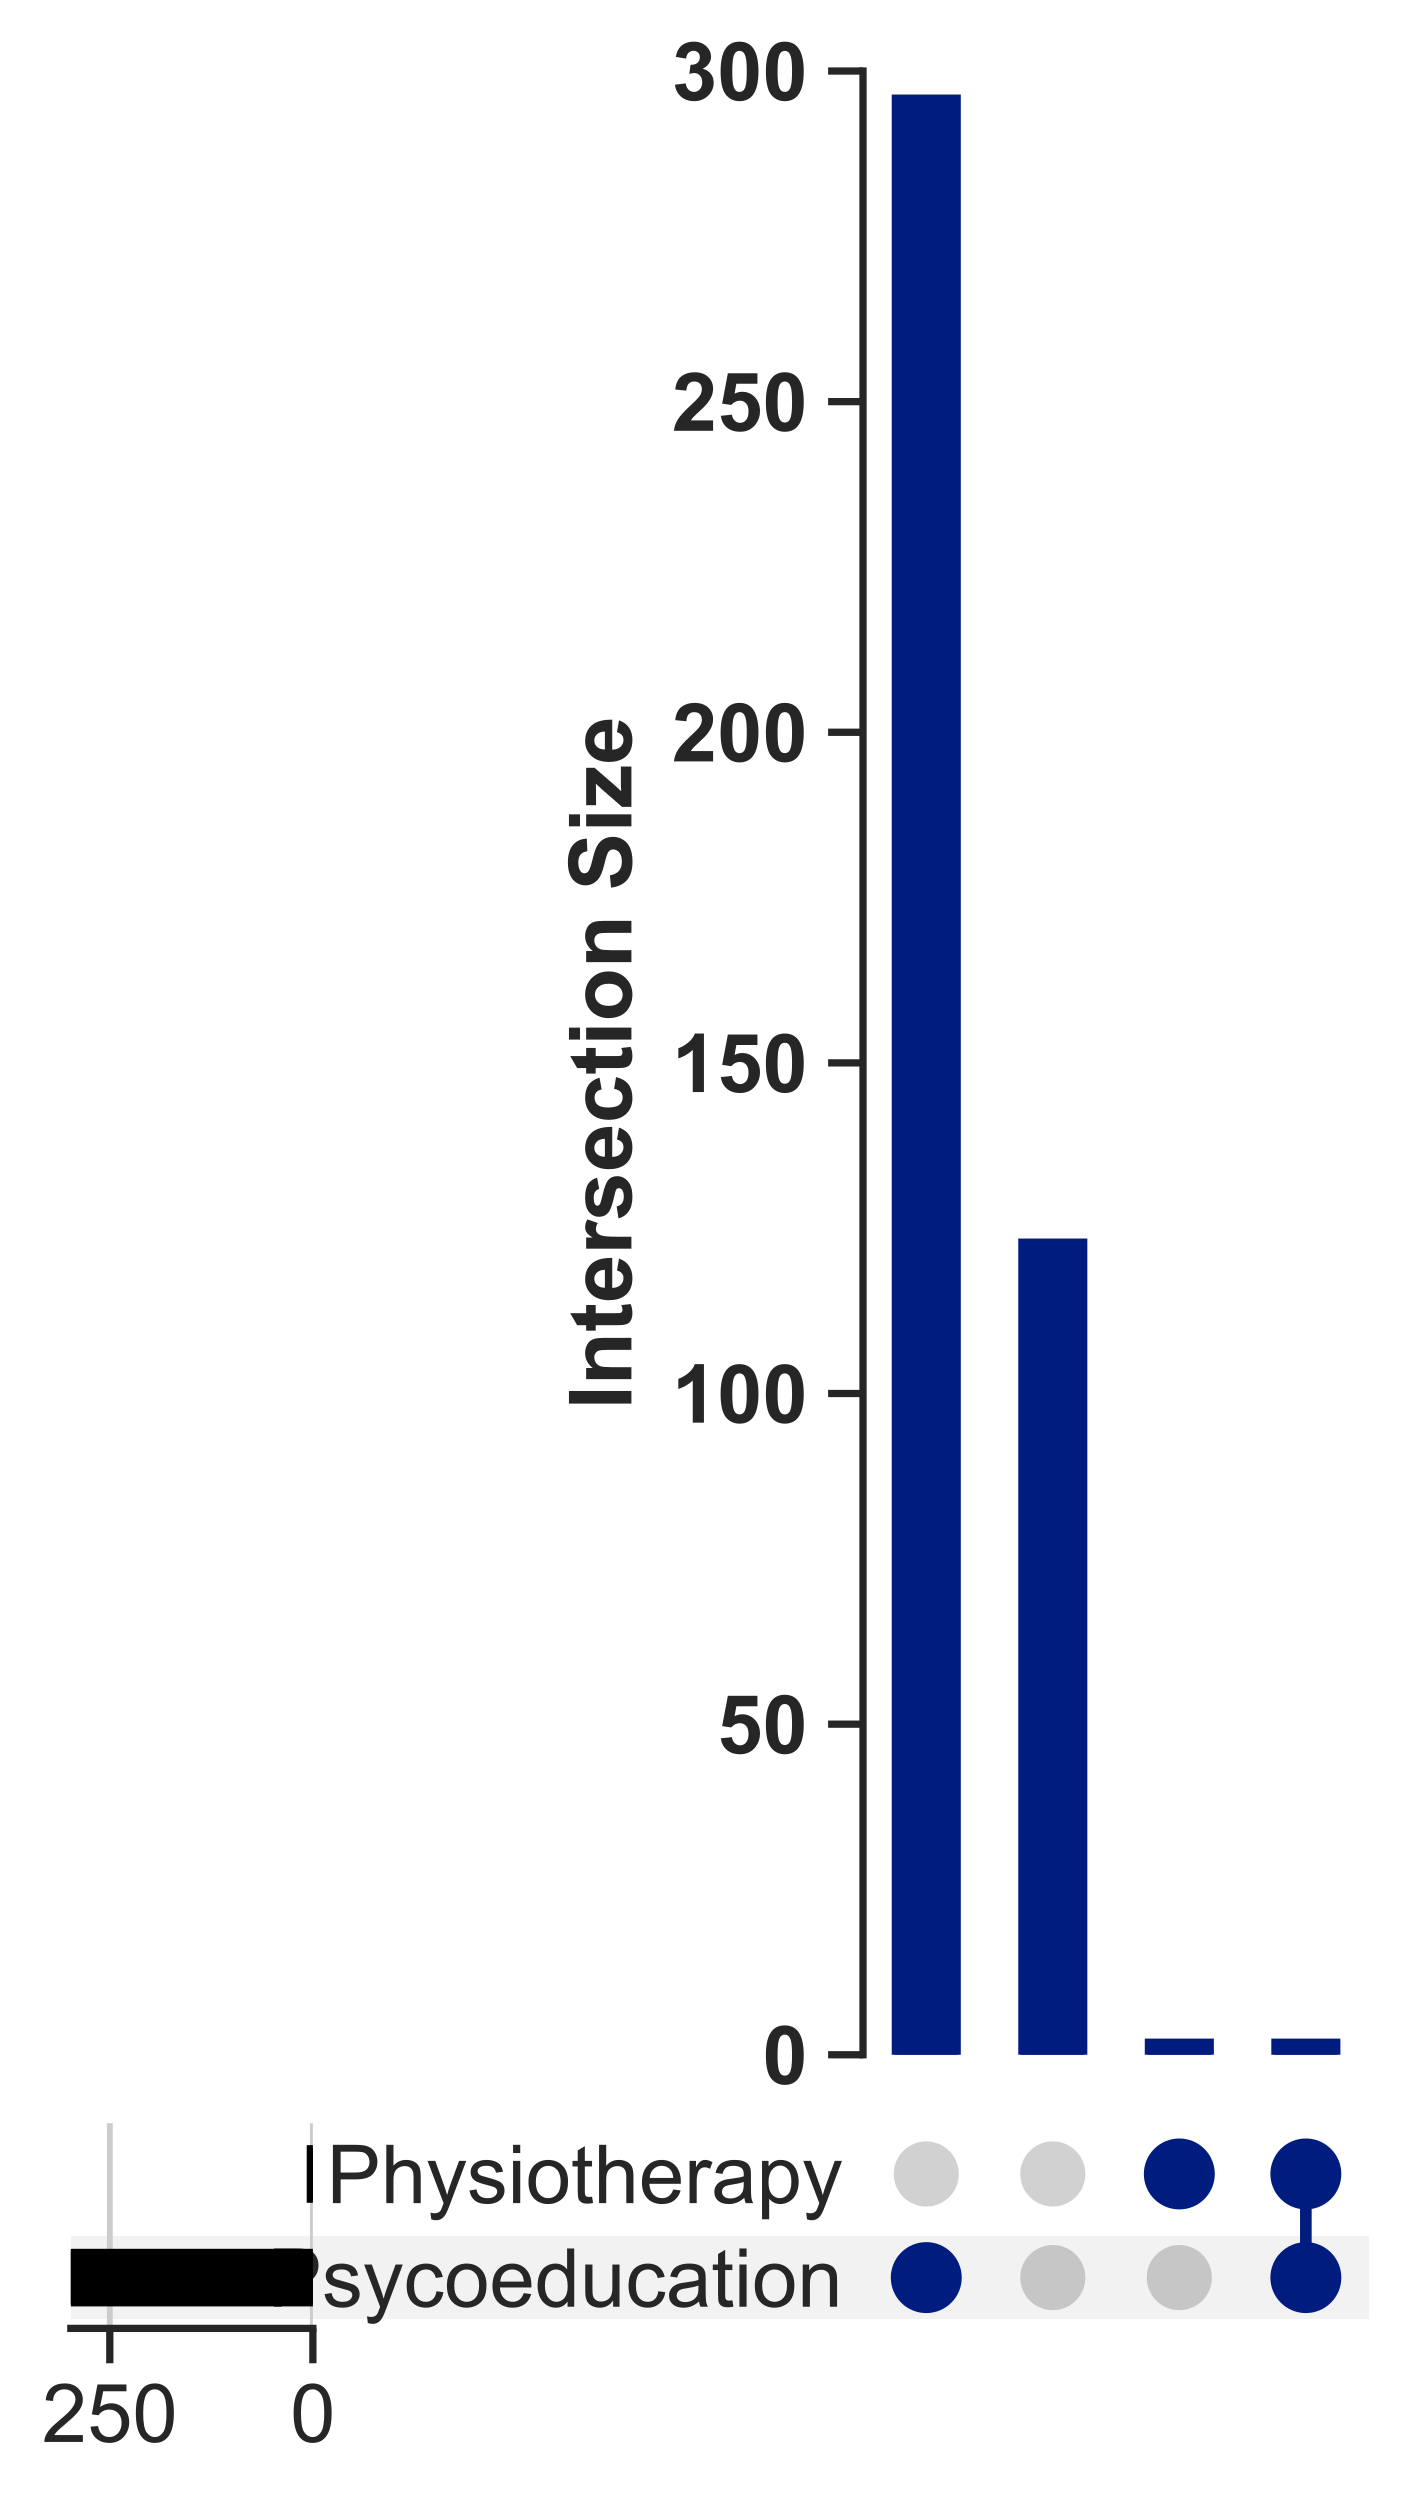
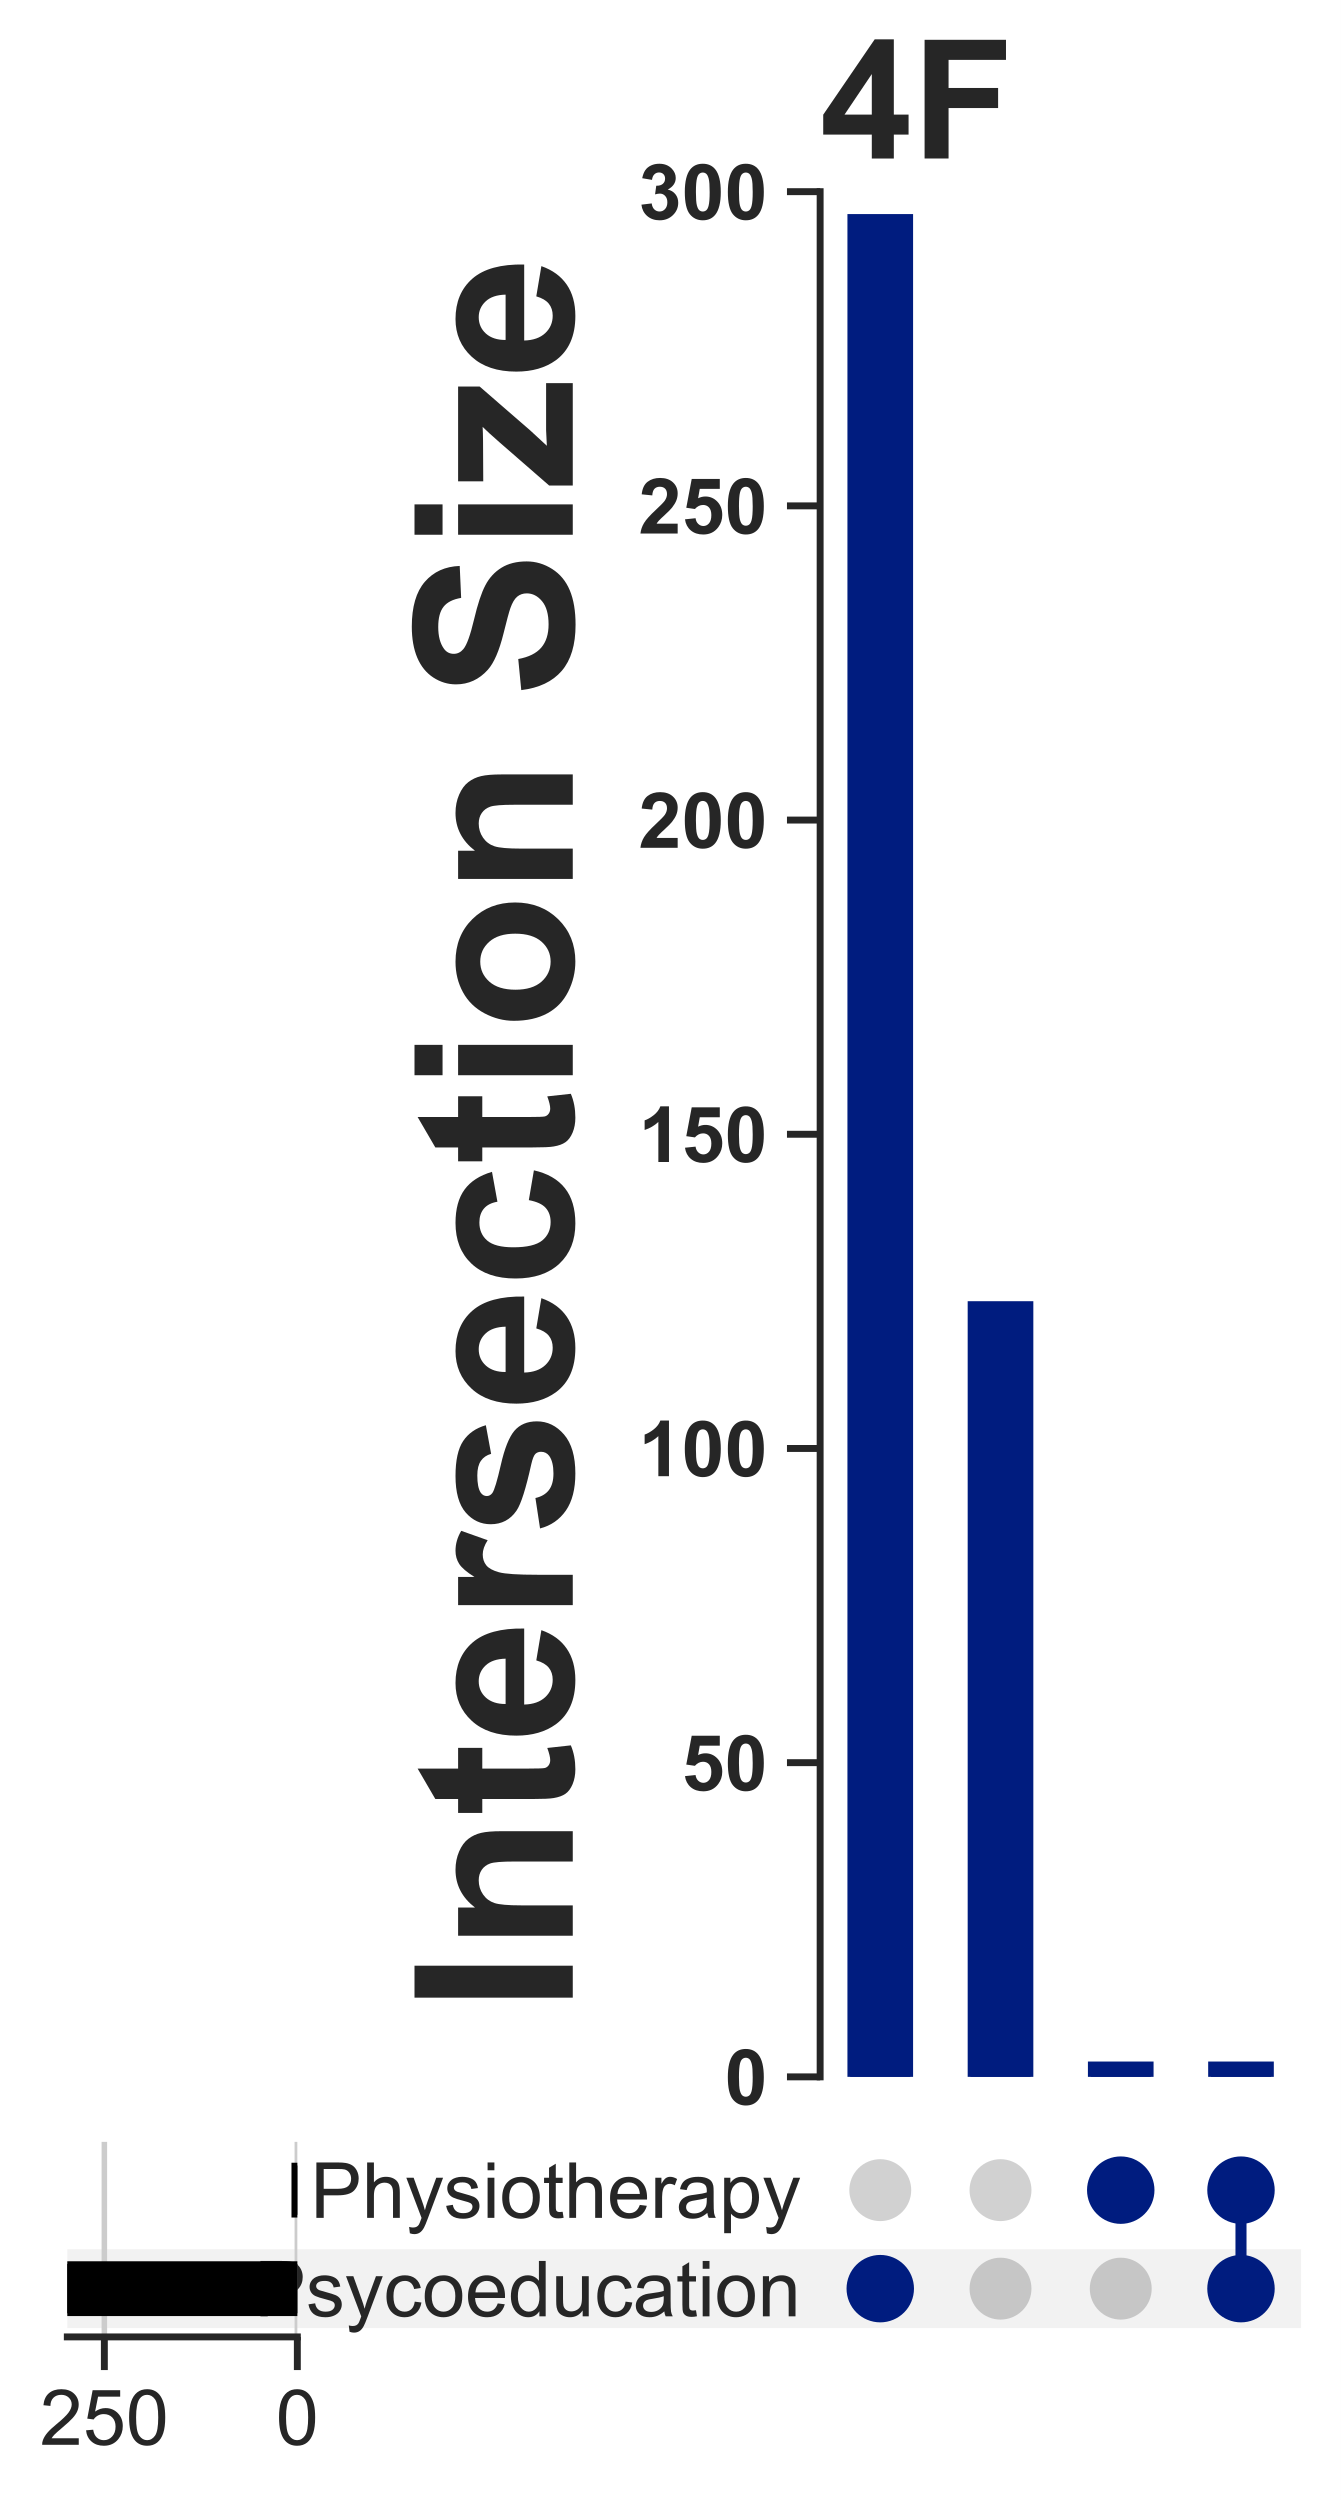
- <svg xmlns="http://www.w3.org/2000/svg" xmlns:xlink="http://www.w3.org/1999/xlink" width="242.575pt" height="429.794pt" viewBox="0 0 242.575 429.794" version="1.1">
+ <svg xmlns="http://www.w3.org/2000/svg" xmlns:xlink="http://www.w3.org/1999/xlink" width="242.575pt" height="452.257pt" viewBox="0 0 242.575 452.257" version="1.1">
  <defs>
    <style type="text/css">*{stroke-linejoin: round; stroke-linecap: butt}</style>
  </defs>
  <g id="figure_1">
    <g id="patch_1">
-       <path d="M 0 429.794  L 242.575 429.794  L 242.575 0  L 0 0  z " style="fill: #ffffff" />
+       <path d="M 0 452.257  L 242.575 452.257  L 242.575 0  L 0 0  z " style="fill: #ffffff" />
    </g>
    <g id="axes_1">
      <g id="patch_2">
-         <path d="M 12.175 398.687  L 235.375 398.687  L 235.375 384.432  L 12.175 384.432  z " clip-path="url(#p625ad60d9d)" style="fill-opacity: 0.051" />
+         <path d="M 12.175 421.15  L 235.375 421.15  L 235.375 406.895  L 12.175 406.895  z " clip-path="url(#p752846bd7f)" style="fill-opacity: 0.051" />
      </g>
      <g id="patch_3">
-         <path d="M 12.175 380.869  L 235.375 380.869  L 235.375 366.614  L 12.175 366.614  L 12.175 380.869  z " clip-path="url(#p625ad60d9d)" style="fill: none" />
+         <path d="M 12.175 403.332  L 235.375 403.332  L 235.375 389.077  L 12.175 389.077  L 12.175 403.332  z " clip-path="url(#p752846bd7f)" style="fill: none" />
      </g>
      <g id="matplotlib.axis_1" />
      <g id="matplotlib.axis_2">
        <g id="ytick_1" />
        <g id="ytick_2" />
      </g>
    </g>
    <g id="axes_2">
      <g id="matplotlib.axis_3">
        <g id="ytick_3">
          <g id="line2d_1" />
          <g id="text_1">
-             <g style="fill: #262626" transform="translate(46.02932 396.57) scale(0.14 -0.14)">
+             <g style="fill: #262626" transform="translate(46.02932 419.033) scale(0.14 -0.14)">
              <defs>
                <path id="ArialMT-50" d="M 494 0  L 494 4581  L 2222 4581  Q 2678 4581 2919 4538  Q 3256 4481 3484 4323  Q 3713 4166 3852 3881  Q 3991 3597 3991 3256  Q 3991 2672 3619 2267  Q 3247 1863 2275 1863  L 1100 1863  L 1100 0  L 494 0  z M 1100 2403  L 2284 2403  Q 2872 2403 3119 2622  Q 3366 2841 3366 3238  Q 3366 3525 3220 3729  Q 3075 3934 2838 4000  Q 2684 4041 2272 4041  L 1100 4041  L 1100 2403  z " transform="scale(0.015625)" />
                <path id="ArialMT-73" d="M 197 991  L 753 1078  Q 800 744 1014 566  Q 1228 388 1613 388  Q 2000 388 2187 545  Q 2375 703 2375 916  Q 2375 1106 2209 1216  Q 2094 1291 1634 1406  Q 1016 1563 777 1677  Q 538 1791 414 1992  Q 291 2194 291 2438  Q 291 2659 392 2848  Q 494 3038 669 3163  Q 800 3259 1026 3326  Q 1253 3394 1513 3394  Q 1903 3394 2198 3281  Q 2494 3169 2634 2976  Q 2775 2784 2828 2463  L 2278 2388  Q 2241 2644 2061 2787  Q 1881 2931 1553 2931  Q 1166 2931 1000 2803  Q 834 2675 834 2503  Q 834 2394 903 2306  Q 972 2216 1119 2156  Q 1203 2125 1616 2013  Q 2213 1853 2448 1751  Q 2684 1650 2818 1456  Q 2953 1263 2953 975  Q 2953 694 2789 445  Q 2625 197 2315 61  Q 2006 -75 1616 -75  Q 969 -75 630 194  Q 291 463 197 991  z " transform="scale(0.015625)" />
                <path id="ArialMT-79" d="M 397 -1278  L 334 -750  Q 519 -800 656 -800  Q 844 -800 956 -737  Q 1069 -675 1141 -563  Q 1194 -478 1313 -144  Q 1328 -97 1363 -6  L 103 3319  L 709 3319  L 1400 1397  Q 1534 1031 1641 628  Q 1738 1016 1872 1384  L 2581 3319  L 3144 3319  L 1881 -56  Q 1678 -603 1566 -809  Q 1416 -1088 1222 -1217  Q 1028 -1347 759 -1347  Q 597 -1347 397 -1278  z " transform="scale(0.015625)" />
                <path id="ArialMT-63" d="M 2588 1216  L 3141 1144  Q 3050 572 2676 248  Q 2303 -75 1759 -75  Q 1078 -75 664 370  Q 250 816 250 1647  Q 250 2184 428 2587  Q 606 2991 970 3192  Q 1334 3394 1763 3394  Q 2303 3394 2647 3120  Q 2991 2847 3088 2344  L 2541 2259  Q 2463 2594 2264 2762  Q 2066 2931 1784 2931  Q 1359 2931 1093 2626  Q 828 2322 828 1663  Q 828 994 1084 691  Q 1341 388 1753 388  Q 2084 388 2306 591  Q 2528 794 2588 1216  z " transform="scale(0.015625)" />
                <path id="ArialMT-6f" d="M 213 1659  Q 213 2581 725 3025  Q 1153 3394 1769 3394  Q 2453 3394 2887 2945  Q 3322 2497 3322 1706  Q 3322 1066 3130 698  Q 2938 331 2570 128  Q 2203 -75 1769 -75  Q 1072 -75 642 372  Q 213 819 213 1659  z M 791 1659  Q 791 1022 1069 705  Q 1347 388 1769 388  Q 2188 388 2466 706  Q 2744 1025 2744 1678  Q 2744 2294 2464 2611  Q 2184 2928 1769 2928  Q 1347 2928 1069 2612  Q 791 2297 791 1659  z " transform="scale(0.015625)" />
                <path id="ArialMT-65" d="M 2694 1069  L 3275 997  Q 3138 488 2766 206  Q 2394 -75 1816 -75  Q 1088 -75 661 373  Q 234 822 234 1631  Q 234 2469 665 2931  Q 1097 3394 1784 3394  Q 2450 3394 2872 2941  Q 3294 2488 3294 1666  Q 3294 1616 3291 1516  L 816 1516  Q 847 969 1125 678  Q 1403 388 1819 388  Q 2128 388 2347 550  Q 2566 713 2694 1069  z M 847 1978  L 2700 1978  Q 2663 2397 2488 2606  Q 2219 2931 1791 2931  Q 1403 2931 1139 2672  Q 875 2413 847 1978  z " transform="scale(0.015625)" />
                <path id="ArialMT-64" d="M 2575 0  L 2575 419  Q 2259 -75 1647 -75  Q 1250 -75 917 144  Q 584 363 401 755  Q 219 1147 219 1656  Q 219 2153 384 2558  Q 550 2963 881 3178  Q 1213 3394 1622 3394  Q 1922 3394 2156 3267  Q 2391 3141 2538 2938  L 2538 4581  L 3097 4581  L 3097 0  L 2575 0  z M 797 1656  Q 797 1019 1065 703  Q 1334 388 1700 388  Q 2069 388 2326 689  Q 2584 991 2584 1609  Q 2584 2291 2321 2609  Q 2059 2928 1675 2928  Q 1300 2928 1048 2622  Q 797 2316 797 1656  z " transform="scale(0.015625)" />
                <path id="ArialMT-75" d="M 2597 0  L 2597 488  Q 2209 -75 1544 -75  Q 1250 -75 995 37  Q 741 150 617 320  Q 494 491 444 738  Q 409 903 409 1263  L 409 3319  L 972 3319  L 972 1478  Q 972 1038 1006 884  Q 1059 663 1231 536  Q 1403 409 1656 409  Q 1909 409 2131 539  Q 2353 669 2445 892  Q 2538 1116 2538 1541  L 2538 3319  L 3100 3319  L 3100 0  L 2597 0  z " transform="scale(0.015625)" />
                <path id="ArialMT-61" d="M 2588 409  Q 2275 144 1986 34  Q 1697 -75 1366 -75  Q 819 -75 525 192  Q 231 459 231 875  Q 231 1119 342 1320  Q 453 1522 633 1644  Q 813 1766 1038 1828  Q 1203 1872 1538 1913  Q 2219 1994 2541 2106  Q 2544 2222 2544 2253  Q 2544 2597 2384 2738  Q 2169 2928 1744 2928  Q 1347 2928 1158 2789  Q 969 2650 878 2297  L 328 2372  Q 403 2725 575 2942  Q 747 3159 1072 3276  Q 1397 3394 1825 3394  Q 2250 3394 2515 3294  Q 2781 3194 2906 3042  Q 3031 2891 3081 2659  Q 3109 2516 3109 2141  L 3109 1391  Q 3109 606 3145 398  Q 3181 191 3288 0  L 2700 0  Q 2613 175 2588 409  z M 2541 1666  Q 2234 1541 1622 1453  Q 1275 1403 1131 1340  Q 988 1278 909 1158  Q 831 1038 831 891  Q 831 666 1001 516  Q 1172 366 1500 366  Q 1825 366 2078 508  Q 2331 650 2450 897  Q 2541 1088 2541 1459  L 2541 1666  z " transform="scale(0.015625)" />
                <path id="ArialMT-74" d="M 1650 503  L 1731 6  Q 1494 -44 1306 -44  Q 1000 -44 831 53  Q 663 150 594 308  Q 525 466 525 972  L 525 2881  L 113 2881  L 113 3319  L 525 3319  L 525 4141  L 1084 4478  L 1084 3319  L 1650 3319  L 1650 2881  L 1084 2881  L 1084 941  Q 1084 700 1114 631  Q 1144 563 1211 522  Q 1278 481 1403 481  Q 1497 481 1650 503  z " transform="scale(0.015625)" />
                <path id="ArialMT-69" d="M 425 3934  L 425 4581  L 988 4581  L 988 3934  L 425 3934  z M 425 0  L 425 3319  L 988 3319  L 988 0  L 425 0  z " transform="scale(0.015625)" />
                <path id="ArialMT-6e" d="M 422 0  L 422 3319  L 928 3319  L 928 2847  Q 1294 3394 1984 3394  Q 2284 3394 2536 3286  Q 2788 3178 2913 3003  Q 3038 2828 3088 2588  Q 3119 2431 3119 2041  L 3119 0  L 2556 0  L 2556 2019  Q 2556 2363 2490 2533  Q 2425 2703 2258 2804  Q 2091 2906 1866 2906  Q 1506 2906 1245 2678  Q 984 2450 984 1813  L 984 0  L 422 0  z " transform="scale(0.015625)" />
              </defs>
              <use xlink:href="#ArialMT-50" />
              <use xlink:href="#ArialMT-73" x="66.699" />
              <use xlink:href="#ArialMT-79" x="116.699" />
              <use xlink:href="#ArialMT-63" x="166.699" />
              <use xlink:href="#ArialMT-6f" x="216.699" />
              <use xlink:href="#ArialMT-65" x="272.314" />
              <use xlink:href="#ArialMT-64" x="327.93" />
              <use xlink:href="#ArialMT-75" x="383.545" />
              <use xlink:href="#ArialMT-63" x="439.16" />
              <use xlink:href="#ArialMT-61" x="489.16" />
              <use xlink:href="#ArialMT-74" x="544.775" />
              <use xlink:href="#ArialMT-69" x="572.559" />
              <use xlink:href="#ArialMT-6f" x="594.775" />
              <use xlink:href="#ArialMT-6e" x="650.391" />
            </g>
          </g>
        </g>
        <g id="ytick_4">
          <g id="line2d_2" />
          <g id="text_2">
-             <g style="fill: #262626" transform="translate(56.15307 378.7518) scale(0.14 -0.14)">
+             <g style="fill: #262626" transform="translate(56.15307 401.2148) scale(0.14 -0.14)">
              <defs>
                <path id="ArialMT-68" d="M 422 0  L 422 4581  L 984 4581  L 984 2938  Q 1378 3394 1978 3394  Q 2347 3394 2619 3248  Q 2891 3103 3008 2847  Q 3125 2591 3125 2103  L 3125 0  L 2563 0  L 2563 2103  Q 2563 2525 2380 2717  Q 2197 2909 1863 2909  Q 1613 2909 1392 2779  Q 1172 2650 1078 2428  Q 984 2206 984 1816  L 984 0  L 422 0  z " transform="scale(0.015625)" />
                <path id="ArialMT-72" d="M 416 0  L 416 3319  L 922 3319  L 922 2816  Q 1116 3169 1280 3281  Q 1444 3394 1641 3394  Q 1925 3394 2219 3213  L 2025 2691  Q 1819 2813 1613 2813  Q 1428 2813 1281 2702  Q 1134 2591 1072 2394  Q 978 2094 978 1738  L 978 0  L 416 0  z " transform="scale(0.015625)" />
                <path id="ArialMT-70" d="M 422 -1272  L 422 3319  L 934 3319  L 934 2888  Q 1116 3141 1344 3267  Q 1572 3394 1897 3394  Q 2322 3394 2647 3175  Q 2972 2956 3137 2557  Q 3303 2159 3303 1684  Q 3303 1175 3120 767  Q 2938 359 2589 142  Q 2241 -75 1856 -75  Q 1575 -75 1351 44  Q 1128 163 984 344  L 984 -1272  L 422 -1272  z M 931 1641  Q 931 1000 1190 694  Q 1450 388 1819 388  Q 2194 388 2461 705  Q 2728 1022 2728 1688  Q 2728 2322 2467 2637  Q 2206 2953 1844 2953  Q 1484 2953 1207 2617  Q 931 2281 931 1641  z " transform="scale(0.015625)" />
              </defs>
              <use xlink:href="#ArialMT-50" />
              <use xlink:href="#ArialMT-68" x="66.699" />
              <use xlink:href="#ArialMT-79" x="122.314" />
              <use xlink:href="#ArialMT-73" x="172.314" />
              <use xlink:href="#ArialMT-69" x="222.314" />
              <use xlink:href="#ArialMT-6f" x="244.531" />
              <use xlink:href="#ArialMT-74" x="300.146" />
              <use xlink:href="#ArialMT-68" x="327.93" />
              <use xlink:href="#ArialMT-65" x="383.545" />
              <use xlink:href="#ArialMT-72" x="439.16" />
              <use xlink:href="#ArialMT-61" x="472.461" />
              <use xlink:href="#ArialMT-70" x="528.076" />
              <use xlink:href="#ArialMT-79" x="583.691" />
            </g>
          </g>
        </g>
      </g>
      <g id="LineCollection_1">
-         <path d="M 159.241 391.56  L 159.241 391.56  " clip-path="url(#p07e4e6cfe9)" style="fill: none; stroke: #001c7f; stroke-width: 2" />
-         <path d="M 202.746 373.741  L 202.746 373.741  " clip-path="url(#p07e4e6cfe9)" style="fill: none; stroke: #001c7f; stroke-width: 2" />
-         <path d="M 224.499 391.56  L 224.499 373.741  " clip-path="url(#p07e4e6cfe9)" style="fill: none; stroke: #001c7f; stroke-width: 2" />
+         <path d="M 159.241 414.023  L 159.241 414.023  " clip-path="url(#p60a556c864)" style="fill: none; stroke: #001c7f; stroke-width: 2" />
+         <path d="M 202.746 396.204  L 202.746 396.204  " clip-path="url(#p60a556c864)" style="fill: none; stroke: #001c7f; stroke-width: 2" />
+         <path d="M 224.499 414.023  L 224.499 396.204  " clip-path="url(#p60a556c864)" style="fill: none; stroke: #001c7f; stroke-width: 2" />
      </g>
      <g id="PathCollection_1">
        <defs>
-           <path id="C0_0_0cb3903d85" d="M 0 5.6  C 1.485 5.6 2.91 5.01 3.96 3.96  C 5.01 2.91 5.6 1.485 5.6 -0  C 5.6 -1.485 5.01 -2.91 3.96 -3.96  C 2.91 -5.01 1.485 -5.6 0 -5.6  C -1.485 -5.6 -2.91 -5.01 -3.96 -3.96  C -5.01 -2.91 -5.6 -1.485 -5.6 0  C -5.6 1.485 -5.01 2.91 -3.96 3.96  C -2.91 5.01 -1.485 5.6 0 5.6  z " />
+           <path id="C0_0_661ef27b56" d="M 0 5.6  C 1.485 5.6 2.91 5.01 3.96 3.96  C 5.01 2.91 5.6 1.485 5.6 -0  C 5.6 -1.485 5.01 -2.91 3.96 -3.96  C 2.91 -5.01 1.485 -5.6 0 -5.6  C -1.485 -5.6 -2.91 -5.01 -3.96 -3.96  C -5.01 -2.91 -5.6 -1.485 -5.6 0  C -5.6 1.485 -5.01 2.91 -3.96 3.96  C -2.91 5.01 -1.485 5.6 0 5.6  z " />
        </defs>
-         <g clip-path="url(#p07e4e6cfe9)">
-           <use xlink:href="#C0_0_0cb3903d85" x="159.241" y="391.56" style="fill: #001c7f; stroke: #001c7f" />
-         </g>
-         <g clip-path="url(#p07e4e6cfe9)">
-           <use xlink:href="#C0_0_0cb3903d85" x="159.241" y="373.741" style="fill-opacity: 0.18" />
-         </g>
-         <g clip-path="url(#p07e4e6cfe9)">
-           <use xlink:href="#C0_0_0cb3903d85" x="180.994" y="391.56" style="fill-opacity: 0.18" />
-         </g>
-         <g clip-path="url(#p07e4e6cfe9)">
-           <use xlink:href="#C0_0_0cb3903d85" x="180.994" y="373.741" style="fill-opacity: 0.18" />
-         </g>
-         <g clip-path="url(#p07e4e6cfe9)">
-           <use xlink:href="#C0_0_0cb3903d85" x="202.746" y="391.56" style="fill-opacity: 0.18" />
-         </g>
-         <g clip-path="url(#p07e4e6cfe9)">
-           <use xlink:href="#C0_0_0cb3903d85" x="202.746" y="373.741" style="fill: #001c7f; stroke: #001c7f" />
-         </g>
-         <g clip-path="url(#p07e4e6cfe9)">
-           <use xlink:href="#C0_0_0cb3903d85" x="224.499" y="391.56" style="fill: #001c7f; stroke: #001c7f" />
-         </g>
-         <g clip-path="url(#p07e4e6cfe9)">
-           <use xlink:href="#C0_0_0cb3903d85" x="224.499" y="373.741" style="fill: #001c7f; stroke: #001c7f" />
+         <g clip-path="url(#p60a556c864)">
+           <use xlink:href="#C0_0_661ef27b56" x="159.241" y="414.023" style="fill: #001c7f; stroke: #001c7f" />
+         </g>
+         <g clip-path="url(#p60a556c864)">
+           <use xlink:href="#C0_0_661ef27b56" x="159.241" y="396.204" style="fill-opacity: 0.18" />
+         </g>
+         <g clip-path="url(#p60a556c864)">
+           <use xlink:href="#C0_0_661ef27b56" x="180.994" y="414.023" style="fill-opacity: 0.18" />
+         </g>
+         <g clip-path="url(#p60a556c864)">
+           <use xlink:href="#C0_0_661ef27b56" x="180.994" y="396.204" style="fill-opacity: 0.18" />
+         </g>
+         <g clip-path="url(#p60a556c864)">
+           <use xlink:href="#C0_0_661ef27b56" x="202.746" y="414.023" style="fill-opacity: 0.18" />
+         </g>
+         <g clip-path="url(#p60a556c864)">
+           <use xlink:href="#C0_0_661ef27b56" x="202.746" y="396.204" style="fill: #001c7f; stroke: #001c7f" />
+         </g>
+         <g clip-path="url(#p60a556c864)">
+           <use xlink:href="#C0_0_661ef27b56" x="224.499" y="414.023" style="fill: #001c7f; stroke: #001c7f" />
+         </g>
+         <g clip-path="url(#p60a556c864)">
+           <use xlink:href="#C0_0_661ef27b56" x="224.499" y="396.204" style="fill: #001c7f; stroke: #001c7f" />
        </g>
      </g>
    </g>
    <g id="axes_3">
      <g id="matplotlib.axis_4">
        <g id="xtick_1">
          <g id="line2d_3">
-             <path d="M 53.789 400.29  L 53.789 365.01  " clip-path="url(#pc42c1515d0)" style="fill: none; stroke: #cccccc; stroke-linecap: round" />
+             <path d="M 53.789 422.753  L 53.789 387.473  " clip-path="url(#p3dde4033fa)" style="fill: none; stroke: #cccccc; stroke-linecap: round" />
          </g>
          <g id="line2d_4">
            <defs>
-               <path id="m85c4ac3cca" d="M 0 0  L 0 6  " style="stroke: #262626; stroke-width: 1.25" />
+               <path id="mc7e2a26642" d="M 0 0  L 0 6  " style="stroke: #262626; stroke-width: 1.25" />
            </defs>
            <g>
-               <use xlink:href="#m85c4ac3cca" x="53.789" y="400.29" style="fill: #262626; stroke: #262626; stroke-width: 1.25" />
+               <use xlink:href="#mc7e2a26642" x="53.789" y="422.753" style="fill: #262626; stroke: #262626; stroke-width: 1.25" />
            </g>
          </g>
          <g id="text_3">
-             <g style="fill: #262626" transform="translate(49.89602 419.8114) scale(0.14 -0.14)">
+             <g style="fill: #262626" transform="translate(49.89602 442.2744) scale(0.14 -0.14)">
              <defs>
                <path id="ArialMT-30" d="M 266 2259  Q 266 3072 433 3567  Q 600 4063 929 4331  Q 1259 4600 1759 4600  Q 2128 4600 2406 4451  Q 2684 4303 2865 4023  Q 3047 3744 3150 3342  Q 3253 2941 3253 2259  Q 3253 1453 3087 958  Q 2922 463 2592 192  Q 2263 -78 1759 -78  Q 1097 -78 719 397  Q 266 969 266 2259  z M 844 2259  Q 844 1131 1108 757  Q 1372 384 1759 384  Q 2147 384 2411 759  Q 2675 1134 2675 2259  Q 2675 3391 2411 3762  Q 2147 4134 1753 4134  Q 1366 4134 1134 3806  Q 844 3388 844 2259  z " transform="scale(0.015625)" />
              </defs>
              <use xlink:href="#ArialMT-30" />
            </g>
          </g>
        </g>
        <g id="xtick_2">
          <g id="line2d_5">
-             <path d="M 18.878 400.29  L 18.878 365.01  " clip-path="url(#pc42c1515d0)" style="fill: none; stroke: #cccccc; stroke-linecap: round" />
+             <path d="M 18.878 422.753  L 18.878 387.473  " clip-path="url(#p3dde4033fa)" style="fill: none; stroke: #cccccc; stroke-linecap: round" />
          </g>
          <g id="line2d_6">
            <g>
-               <use xlink:href="#m85c4ac3cca" x="18.878" y="400.29" style="fill: #262626; stroke: #262626; stroke-width: 1.25" />
+               <use xlink:href="#mc7e2a26642" x="18.878" y="422.753" style="fill: #262626; stroke: #262626; stroke-width: 1.25" />
            </g>
          </g>
          <g id="text_4">
-             <g style="fill: #262626" transform="translate(7.2 419.8114) scale(0.14 -0.14)">
+             <g style="fill: #262626" transform="translate(7.2 442.2744) scale(0.14 -0.14)">
              <defs>
                <path id="ArialMT-32" d="M 3222 541  L 3222 0  L 194 0  Q 188 203 259 391  Q 375 700 629 1000  Q 884 1300 1366 1694  Q 2113 2306 2375 2664  Q 2638 3022 2638 3341  Q 2638 3675 2398 3904  Q 2159 4134 1775 4134  Q 1369 4134 1125 3890  Q 881 3647 878 3216  L 300 3275  Q 359 3922 746 4261  Q 1134 4600 1788 4600  Q 2447 4600 2831 4234  Q 3216 3869 3216 3328  Q 3216 3053 3103 2787  Q 2991 2522 2730 2228  Q 2469 1934 1863 1422  Q 1356 997 1212 845  Q 1069 694 975 541  L 3222 541  z " transform="scale(0.015625)" />
                <path id="ArialMT-35" d="M 266 1200  L 856 1250  Q 922 819 1161 601  Q 1400 384 1738 384  Q 2144 384 2425 690  Q 2706 997 2706 1503  Q 2706 1984 2436 2262  Q 2166 2541 1728 2541  Q 1456 2541 1237 2417  Q 1019 2294 894 2097  L 366 2166  L 809 4519  L 3088 4519  L 3088 3981  L 1259 3981  L 1013 2750  Q 1425 3038 1878 3038  Q 2478 3038 2890 2622  Q 3303 2206 3303 1553  Q 3303 931 2941 478  Q 2500 -78 1738 -78  Q 1113 -78 717 272  Q 322 622 266 1200  z " transform="scale(0.015625)" />
              </defs>
              <use xlink:href="#ArialMT-32" />
              <use xlink:href="#ArialMT-35" x="55.615" />
              <use xlink:href="#ArialMT-30" x="111.23" />
            </g>
          </g>
        </g>
      </g>
      <g id="patch_4">
-         <path d="M 53.789 396.014  L 12.175 396.014  L 12.175 387.105  L 53.789 387.105  z " clip-path="url(#pc42c1515d0)" style="stroke: #000000; stroke-linejoin: miter" />
+         <path d="M 53.789 418.477  L 12.175 418.477  L 12.175 409.568  L 53.789 409.568  z " clip-path="url(#p3dde4033fa)" style="stroke: #000000; stroke-linejoin: miter" />
      </g>
      <g id="patch_5">
-         <path d="M 53.789 378.196  L 53.23 378.196  L 53.23 369.287  L 53.789 369.287  z " clip-path="url(#pc42c1515d0)" style="stroke: #000000; stroke-linejoin: miter" />
+         <path d="M 53.789 400.659  L 53.23 400.659  L 53.23 391.75  L 53.789 391.75  z " clip-path="url(#p3dde4033fa)" style="stroke: #000000; stroke-linejoin: miter" />
      </g>
      <g id="patch_6">
-         <path d="M 12.175 400.29  L 53.789 400.29  " style="fill: none; stroke: #262626; stroke-width: 1.25; stroke-linejoin: miter; stroke-linecap: square" />
+         <path d="M 12.175 422.753  L 53.789 422.753  " style="fill: none; stroke: #262626; stroke-width: 1.25; stroke-linejoin: miter; stroke-linecap: square" />
      </g>
    </g>
    <g id="axes_4">
      <g id="patch_7">
-         <path d="M 148.365 353.25  L 235.375 353.25  L 235.375 12.21  L 148.365 12.21  z " style="fill: #ffffff" />
+         <path d="M 148.365 375.713  L 235.375 375.713  L 235.375 34.673  L 148.365 34.673  z " style="fill: #ffffff" />
      </g>
      <g id="matplotlib.axis_5">
        <g id="ytick_5">
          <g id="line2d_7">
            <defs>
-               <path id="m367252c514" d="M 0 0  L -6 0  " style="stroke: #262626; stroke-width: 1.25" />
+               <path id="m6cff0107bd" d="M 0 0  L -6 0  " style="stroke: #262626; stroke-width: 1.25" />
            </defs>
            <g>
-               <use xlink:href="#m367252c514" x="148.365" y="353.25" style="fill: #262626; stroke: #262626; stroke-width: 1.25" />
+               <use xlink:href="#m6cff0107bd" x="148.365" y="375.713" style="fill: #262626; stroke: #262626; stroke-width: 1.25" />
            </g>
          </g>
          <g id="text_5">
-             <g style="fill: #262626" transform="translate(131.0796 358.2609) scale(0.14 -0.14)">
+             <g style="fill: #262626" transform="translate(131.0796 380.7239) scale(0.14 -0.14)">
              <defs>
                <path id="Arial-BoldMT-30" d="M 1756 4600  Q 2422 4600 2797 4125  Q 3244 3563 3244 2259  Q 3244 959 2794 391  Q 2422 -78 1756 -78  Q 1088 -78 678 436  Q 269 950 269 2269  Q 269 3563 719 4131  Q 1091 4600 1756 4600  z M 1756 3872  Q 1597 3872 1472 3770  Q 1347 3669 1278 3406  Q 1188 3066 1188 2259  Q 1188 1453 1269 1151  Q 1350 850 1473 750  Q 1597 650 1756 650  Q 1916 650 2041 751  Q 2166 853 2234 1116  Q 2325 1453 2325 2259  Q 2325 3066 2244 3367  Q 2163 3669 2039 3770  Q 1916 3872 1756 3872  z " transform="scale(0.015625)" />
              </defs>
              <use xlink:href="#Arial-BoldMT-30" />
            </g>
          </g>
        </g>
        <g id="ytick_6">
          <g id="line2d_8">
            <g>
-               <use xlink:href="#m367252c514" x="148.365" y="296.41" style="fill: #262626; stroke: #262626; stroke-width: 1.25" />
+               <use xlink:href="#m6cff0107bd" x="148.365" y="318.873" style="fill: #262626; stroke: #262626; stroke-width: 1.25" />
            </g>
          </g>
          <g id="text_6">
-             <g style="fill: #262626" transform="translate(123.2943 301.4209) scale(0.14 -0.14)">
+             <g style="fill: #262626" transform="translate(123.2943 323.8839) scale(0.14 -0.14)">
              <defs>
                <path id="Arial-BoldMT-35" d="M 284 1178  L 1159 1269  Q 1197 972 1381 798  Q 1566 625 1806 625  Q 2081 625 2272 848  Q 2463 1072 2463 1522  Q 2463 1944 2273 2155  Q 2084 2366 1781 2366  Q 1403 2366 1103 2031  L 391 2134  L 841 4519  L 3163 4519  L 3163 3697  L 1506 3697  L 1369 2919  Q 1663 3066 1969 3066  Q 2553 3066 2959 2641  Q 3366 2216 3366 1538  Q 3366 972 3038 528  Q 2591 -78 1797 -78  Q 1163 -78 763 262  Q 363 603 284 1178  z " transform="scale(0.015625)" />
              </defs>
              <use xlink:href="#Arial-BoldMT-35" />
              <use xlink:href="#Arial-BoldMT-30" x="55.615" />
            </g>
          </g>
        </g>
        <g id="ytick_7">
          <g id="line2d_9">
            <g>
-               <use xlink:href="#m367252c514" x="148.365" y="239.57" style="fill: #262626; stroke: #262626; stroke-width: 1.25" />
+               <use xlink:href="#m6cff0107bd" x="148.365" y="262.033" style="fill: #262626; stroke: #262626; stroke-width: 1.25" />
            </g>
          </g>
          <g id="text_7">
-             <g style="fill: #262626" transform="translate(115.509 244.5809) scale(0.14 -0.14)">
+             <g style="fill: #262626" transform="translate(115.509 267.0439) scale(0.14 -0.14)">
              <defs>
                <path id="Arial-BoldMT-31" d="M 2519 0  L 1641 0  L 1641 3309  Q 1159 2859 506 2644  L 506 3441  Q 850 3553 1253 3867  Q 1656 4181 1806 4600  L 2519 4600  L 2519 0  z " transform="scale(0.015625)" />
              </defs>
              <use xlink:href="#Arial-BoldMT-31" />
              <use xlink:href="#Arial-BoldMT-30" x="55.615" />
              <use xlink:href="#Arial-BoldMT-30" x="111.23" />
            </g>
          </g>
        </g>
        <g id="ytick_8">
          <g id="line2d_10">
            <g>
-               <use xlink:href="#m367252c514" x="148.365" y="182.73" style="fill: #262626; stroke: #262626; stroke-width: 1.25" />
+               <use xlink:href="#m6cff0107bd" x="148.365" y="205.193" style="fill: #262626; stroke: #262626; stroke-width: 1.25" />
            </g>
          </g>
          <g id="text_8">
-             <g style="fill: #262626" transform="translate(115.509 187.7409) scale(0.14 -0.14)">
+             <g style="fill: #262626" transform="translate(115.509 210.2039) scale(0.14 -0.14)">
              <use xlink:href="#Arial-BoldMT-31" />
              <use xlink:href="#Arial-BoldMT-35" x="55.615" />
              <use xlink:href="#Arial-BoldMT-30" x="111.23" />
            </g>
          </g>
        </g>
        <g id="ytick_9">
          <g id="line2d_11">
            <g>
-               <use xlink:href="#m367252c514" x="148.365" y="125.89" style="fill: #262626; stroke: #262626; stroke-width: 1.25" />
+               <use xlink:href="#m6cff0107bd" x="148.365" y="148.353" style="fill: #262626; stroke: #262626; stroke-width: 1.25" />
            </g>
          </g>
          <g id="text_9">
-             <g style="fill: #262626" transform="translate(115.509 130.9009) scale(0.14 -0.14)">
+             <g style="fill: #262626" transform="translate(115.509 153.3639) scale(0.14 -0.14)">
              <defs>
                <path id="Arial-BoldMT-32" d="M 3238 816  L 3238 0  L 159 0  Q 209 463 459 877  Q 709 1291 1447 1975  Q 2041 2528 2175 2725  Q 2356 2997 2356 3263  Q 2356 3556 2198 3714  Q 2041 3872 1763 3872  Q 1488 3872 1325 3706  Q 1163 3541 1138 3156  L 263 3244  Q 341 3969 753 4284  Q 1166 4600 1784 4600  Q 2463 4600 2850 4234  Q 3238 3869 3238 3325  Q 3238 3016 3127 2736  Q 3016 2456 2775 2150  Q 2616 1947 2200 1565  Q 1784 1184 1673 1059  Q 1563 934 1494 816  L 3238 816  z " transform="scale(0.015625)" />
              </defs>
              <use xlink:href="#Arial-BoldMT-32" />
              <use xlink:href="#Arial-BoldMT-30" x="55.615" />
              <use xlink:href="#Arial-BoldMT-30" x="111.23" />
            </g>
          </g>
        </g>
        <g id="ytick_10">
          <g id="line2d_12">
            <g>
-               <use xlink:href="#m367252c514" x="148.365" y="69.05" style="fill: #262626; stroke: #262626; stroke-width: 1.25" />
+               <use xlink:href="#m6cff0107bd" x="148.365" y="91.513" style="fill: #262626; stroke: #262626; stroke-width: 1.25" />
            </g>
          </g>
          <g id="text_10">
-             <g style="fill: #262626" transform="translate(115.509 74.06094) scale(0.14 -0.14)">
+             <g style="fill: #262626" transform="translate(115.509 96.52391) scale(0.14 -0.14)">
              <use xlink:href="#Arial-BoldMT-32" />
              <use xlink:href="#Arial-BoldMT-35" x="55.615" />
              <use xlink:href="#Arial-BoldMT-30" x="111.23" />
            </g>
          </g>
        </g>
        <g id="ytick_11">
          <g id="line2d_13">
            <g>
-               <use xlink:href="#m367252c514" x="148.365" y="12.21" style="fill: #262626; stroke: #262626; stroke-width: 1.25" />
+               <use xlink:href="#m6cff0107bd" x="148.365" y="34.673" style="fill: #262626; stroke: #262626; stroke-width: 1.25" />
            </g>
          </g>
          <g id="text_11">
-             <g style="fill: #262626" transform="translate(115.509 17.22094) scale(0.14 -0.14)">
+             <g style="fill: #262626" transform="translate(115.509 39.68391) scale(0.14 -0.14)">
              <defs>
                <path id="Arial-BoldMT-33" d="M 241 1216  L 1091 1319  Q 1131 994 1309 822  Q 1488 650 1741 650  Q 2013 650 2198 856  Q 2384 1063 2384 1413  Q 2384 1744 2206 1937  Q 2028 2131 1772 2131  Q 1603 2131 1369 2066  L 1466 2781  Q 1822 2772 2009 2936  Q 2197 3100 2197 3372  Q 2197 3603 2059 3740  Q 1922 3878 1694 3878  Q 1469 3878 1309 3722  Q 1150 3566 1116 3266  L 306 3403  Q 391 3819 561 4067  Q 731 4316 1036 4458  Q 1341 4600 1719 4600  Q 2366 4600 2756 4188  Q 3078 3850 3078 3425  Q 3078 2822 2419 2463  Q 2813 2378 3048 2084  Q 3284 1791 3284 1375  Q 3284 772 2843 347  Q 2403 -78 1747 -78  Q 1125 -78 715 280  Q 306 638 241 1216  z " transform="scale(0.015625)" />
              </defs>
              <use xlink:href="#Arial-BoldMT-33" />
              <use xlink:href="#Arial-BoldMT-30" x="55.615" />
              <use xlink:href="#Arial-BoldMT-30" x="111.23" />
            </g>
          </g>
        </g>
        <g id="text_12">
-           <g style="fill: #262626" transform="translate(108.5489 242.3273) rotate(-90) scale(0.15 -0.15)">
+           <g style="fill: #262626" transform="translate(103.6153 364.1184) rotate(-90) scale(0.4 -0.4)">
            <defs>
              <path id="Arial-BoldMT-49" d="M 438 0  L 438 4581  L 1363 4581  L 1363 0  L 438 0  z " transform="scale(0.015625)" />
              <path id="Arial-BoldMT-6e" d="M 3478 0  L 2600 0  L 2600 1694  Q 2600 2231 2544 2389  Q 2488 2547 2361 2634  Q 2234 2722 2056 2722  Q 1828 2722 1647 2597  Q 1466 2472 1398 2265  Q 1331 2059 1331 1503  L 1331 0  L 453 0  L 453 3319  L 1269 3319  L 1269 2831  Q 1703 3394 2363 3394  Q 2653 3394 2893 3289  Q 3134 3184 3257 3021  Q 3381 2859 3429 2653  Q 3478 2447 3478 2063  L 3478 0  z " transform="scale(0.015625)" />
              <path id="Arial-BoldMT-74" d="M 1981 3319  L 1981 2619  L 1381 2619  L 1381 1281  Q 1381 875 1398 808  Q 1416 741 1477 697  Q 1538 653 1625 653  Q 1747 653 1978 738  L 2053 56  Q 1747 -75 1359 -75  Q 1122 -75 931 4  Q 741 84 652 211  Q 563 338 528 553  Q 500 706 500 1172  L 500 2619  L 97 2619  L 97 3319  L 500 3319  L 500 3978  L 1381 4491  L 1381 3319  L 1981 3319  z " transform="scale(0.015625)" />
              <path id="Arial-BoldMT-65" d="M 2381 1056  L 3256 909  Q 3088 428 2723 176  Q 2359 -75 1813 -75  Q 947 -75 531 491  Q 203 944 203 1634  Q 203 2459 634 2926  Q 1066 3394 1725 3394  Q 2466 3394 2894 2905  Q 3322 2416 3303 1406  L 1103 1406  Q 1113 1016 1316 798  Q 1519 581 1822 581  Q 2028 581 2168 693  Q 2309 806 2381 1056  z M 2431 1944  Q 2422 2325 2234 2523  Q 2047 2722 1778 2722  Q 1491 2722 1303 2513  Q 1116 2303 1119 1944  L 2431 1944  z " transform="scale(0.015625)" />
              <path id="Arial-BoldMT-72" d="M 1300 0  L 422 0  L 422 3319  L 1238 3319  L 1238 2847  Q 1447 3181 1614 3287  Q 1781 3394 1994 3394  Q 2294 3394 2572 3228  L 2300 2463  Q 2078 2606 1888 2606  Q 1703 2606 1575 2504  Q 1447 2403 1373 2137  Q 1300 1872 1300 1025  L 1300 0  z " transform="scale(0.015625)" />
              <path id="Arial-BoldMT-73" d="M 150 947  L 1031 1081  Q 1088 825 1259 692  Q 1431 559 1741 559  Q 2081 559 2253 684  Q 2369 772 2369 919  Q 2369 1019 2306 1084  Q 2241 1147 2013 1200  Q 950 1434 666 1628  Q 272 1897 272 2375  Q 272 2806 612 3100  Q 953 3394 1669 3394  Q 2350 3394 2681 3172  Q 3013 2950 3138 2516  L 2309 2363  Q 2256 2556 2107 2659  Q 1959 2763 1684 2763  Q 1338 2763 1188 2666  Q 1088 2597 1088 2488  Q 1088 2394 1175 2328  Q 1294 2241 1995 2081  Q 2697 1922 2975 1691  Q 3250 1456 3250 1038  Q 3250 581 2869 253  Q 2488 -75 1741 -75  Q 1063 -75 667 200  Q 272 475 150 947  z " transform="scale(0.015625)" />
              <path id="Arial-BoldMT-63" d="M 3353 2338  L 2488 2181  Q 2444 2441 2289 2572  Q 2134 2703 1888 2703  Q 1559 2703 1364 2476  Q 1169 2250 1169 1719  Q 1169 1128 1367 884  Q 1566 641 1900 641  Q 2150 641 2309 783  Q 2469 925 2534 1272  L 3397 1125  Q 3263 531 2881 228  Q 2500 -75 1859 -75  Q 1131 -75 698 384  Q 266 844 266 1656  Q 266 2478 700 2936  Q 1134 3394 1875 3394  Q 2481 3394 2839 3133  Q 3197 2872 3353 2338  z " transform="scale(0.015625)" />
              <path id="Arial-BoldMT-69" d="M 459 3769  L 459 4581  L 1338 4581  L 1338 3769  L 459 3769  z M 459 0  L 459 3319  L 1338 3319  L 1338 0  L 459 0  z " transform="scale(0.015625)" />
              <path id="Arial-BoldMT-6f" d="M 256 1706  Q 256 2144 472 2553  Q 688 2963 1083 3178  Q 1478 3394 1966 3394  Q 2719 3394 3200 2905  Q 3681 2416 3681 1669  Q 3681 916 3195 420  Q 2709 -75 1972 -75  Q 1516 -75 1102 131  Q 688 338 472 736  Q 256 1134 256 1706  z M 1156 1659  Q 1156 1166 1390 903  Q 1625 641 1969 641  Q 2313 641 2545 903  Q 2778 1166 2778 1666  Q 2778 2153 2545 2415  Q 2313 2678 1969 2678  Q 1625 2678 1390 2415  Q 1156 2153 1156 1659  z " transform="scale(0.015625)" />
              <path id="Arial-BoldMT-20" transform="scale(0.015625)" />
              <path id="Arial-BoldMT-53" d="M 231 1491  L 1131 1578  Q 1213 1125 1461 912  Q 1709 700 2131 700  Q 2578 700 2804 889  Q 3031 1078 3031 1331  Q 3031 1494 2936 1608  Q 2841 1722 2603 1806  Q 2441 1863 1863 2006  Q 1119 2191 819 2459  Q 397 2838 397 3381  Q 397 3731 595 4036  Q 794 4341 1167 4500  Q 1541 4659 2069 4659  Q 2931 4659 3367 4281  Q 3803 3903 3825 3272  L 2900 3231  Q 2841 3584 2645 3739  Q 2450 3894 2059 3894  Q 1656 3894 1428 3728  Q 1281 3622 1281 3444  Q 1281 3281 1419 3166  Q 1594 3019 2269 2859  Q 2944 2700 3267 2529  Q 3591 2359 3773 2064  Q 3956 1769 3956 1334  Q 3956 941 3737 597  Q 3519 253 3119 86  Q 2719 -81 2122 -81  Q 1253 -81 787 320  Q 322 722 231 1491  z " transform="scale(0.015625)" />
              <path id="Arial-BoldMT-7a" d="M 106 0  L 106 684  L 1350 2113  Q 1656 2463 1803 2609  Q 1650 2600 1400 2597  L 228 2591  L 228 3319  L 2972 3319  L 2972 2697  L 1703 1234  L 1256 750  Q 1622 772 1709 772  L 3069 772  L 3069 0  L 106 0  z " transform="scale(0.015625)" />
            </defs>
            <use xlink:href="#Arial-BoldMT-49" />
            <use xlink:href="#Arial-BoldMT-6e" x="27.783" />
            <use xlink:href="#Arial-BoldMT-74" x="88.867" />
            <use xlink:href="#Arial-BoldMT-65" x="122.168" />
            <use xlink:href="#Arial-BoldMT-72" x="177.783" />
            <use xlink:href="#Arial-BoldMT-73" x="216.699" />
            <use xlink:href="#Arial-BoldMT-65" x="272.314" />
            <use xlink:href="#Arial-BoldMT-63" x="327.93" />
            <use xlink:href="#Arial-BoldMT-74" x="383.545" />
            <use xlink:href="#Arial-BoldMT-69" x="416.846" />
            <use xlink:href="#Arial-BoldMT-6f" x="444.629" />
            <use xlink:href="#Arial-BoldMT-6e" x="505.713" />
            <use xlink:href="#Arial-BoldMT-20" x="566.797" />
            <use xlink:href="#Arial-BoldMT-53" x="594.58" />
            <use xlink:href="#Arial-BoldMT-69" x="661.279" />
            <use xlink:href="#Arial-BoldMT-7a" x="689.062" />
            <use xlink:href="#Arial-BoldMT-65" x="739.062" />
          </g>
        </g>
      </g>
      <g id="patch_8">
-         <path d="M 148.365 353.25  L 148.365 12.21  " style="fill: none; stroke: #262626; stroke-width: 1.25; stroke-linejoin: miter; stroke-linecap: square" />
+         <path d="M 148.365 375.713  L 148.365 34.673  " style="fill: none; stroke: #262626; stroke-width: 1.25; stroke-linejoin: miter; stroke-linecap: square" />
+       </g>
+       <g id="text_13">
+         <g style="fill: #262626" transform="translate(148.3649 28.67344) scale(0.3 -0.3)">
+           <defs>
+             <path id="Arial-BoldMT-34" d="M 1994 0  L 1994 922  L 119 922  L 119 1691  L 2106 4600  L 2844 4600  L 2844 1694  L 3413 1694  L 3413 922  L 2844 922  L 2844 0  L 1994 0  z M 1994 1694  L 1994 3259  L 941 1694  L 1994 1694  z " transform="scale(0.015625)" />
+             <path id="Arial-BoldMT-46" d="M 472 0  L 472 4581  L 3613 4581  L 3613 3806  L 1397 3806  L 1397 2722  L 3309 2722  L 3309 1947  L 1397 1947  L 1397 0  L 472 0  z " transform="scale(0.015625)" />
+           </defs>
+           <use xlink:href="#Arial-BoldMT-34" />
+           <use xlink:href="#Arial-BoldMT-46" x="55.615" />
+         </g>
      </g>
      <g id="patch_9">
-         <path d="M 153.803 353.25  L 164.679 353.25  L 164.679 16.758  L 153.803 16.758  z " clip-path="url(#pea1c4ee28b)" style="fill: #001c7f; stroke: #001c7f; stroke-linejoin: miter" />
+         <path d="M 153.803 375.713  L 164.679 375.713  L 164.679 39.221  L 153.803 39.221  z " clip-path="url(#p58d58c2a62)" style="fill: #001c7f; stroke: #001c7f; stroke-linejoin: miter" />
      </g>
      <g id="patch_10">
-         <path d="M 175.556 353.25  L 186.432 353.25  L 186.432 213.424  L 175.556 213.424  z " clip-path="url(#pea1c4ee28b)" style="fill: #001c7f; stroke: #001c7f; stroke-linejoin: miter" />
+         <path d="M 175.556 375.713  L 186.432 375.713  L 186.432 235.887  L 175.556 235.887  z " clip-path="url(#p58d58c2a62)" style="fill: #001c7f; stroke: #001c7f; stroke-linejoin: miter" />
      </g>
      <g id="patch_11">
-         <path d="M 197.308 353.25  L 208.184 353.25  L 208.184 350.977  L 197.308 350.977  z " clip-path="url(#pea1c4ee28b)" style="fill: #001c7f; stroke: #001c7f; stroke-linejoin: miter" />
+         <path d="M 197.308 375.713  L 208.184 375.713  L 208.184 373.44  L 197.308 373.44  z " clip-path="url(#p58d58c2a62)" style="fill: #001c7f; stroke: #001c7f; stroke-linejoin: miter" />
      </g>
      <g id="patch_12">
-         <path d="M 219.061 353.25  L 229.937 353.25  L 229.937 350.977  L 219.061 350.977  z " clip-path="url(#pea1c4ee28b)" style="fill: #001c7f; stroke: #001c7f; stroke-linejoin: miter" />
+         <path d="M 219.061 375.713  L 229.937 375.713  L 229.937 373.44  L 219.061 373.44  z " clip-path="url(#p58d58c2a62)" style="fill: #001c7f; stroke: #001c7f; stroke-linejoin: miter" />
      </g>
    </g>
  </g>
  <defs>
-     <clipPath id="p625ad60d9d">
-       <rect x="12.175" y="365.01" width="223.2" height="35.28" />
+     <clipPath id="p752846bd7f">
+       <rect x="12.175" y="387.473" width="223.2" height="35.28" />
    </clipPath>
-     <clipPath id="p07e4e6cfe9">
-       <rect x="148.365" y="365.01" width="87.01" height="35.28" />
+     <clipPath id="p60a556c864">
+       <rect x="148.365" y="387.473" width="87.01" height="35.28" />
    </clipPath>
-     <clipPath id="pc42c1515d0">
-       <rect x="12.175" y="365.01" width="41.614" height="35.28" />
+     <clipPath id="p3dde4033fa">
+       <rect x="12.175" y="387.473" width="41.614" height="35.28" />
    </clipPath>
-     <clipPath id="pea1c4ee28b">
-       <rect x="148.365" y="12.21" width="87.01" height="341.04" />
+     <clipPath id="p58d58c2a62">
+       <rect x="148.365" y="34.673" width="87.01" height="341.04" />
    </clipPath>
  </defs>
</svg>
